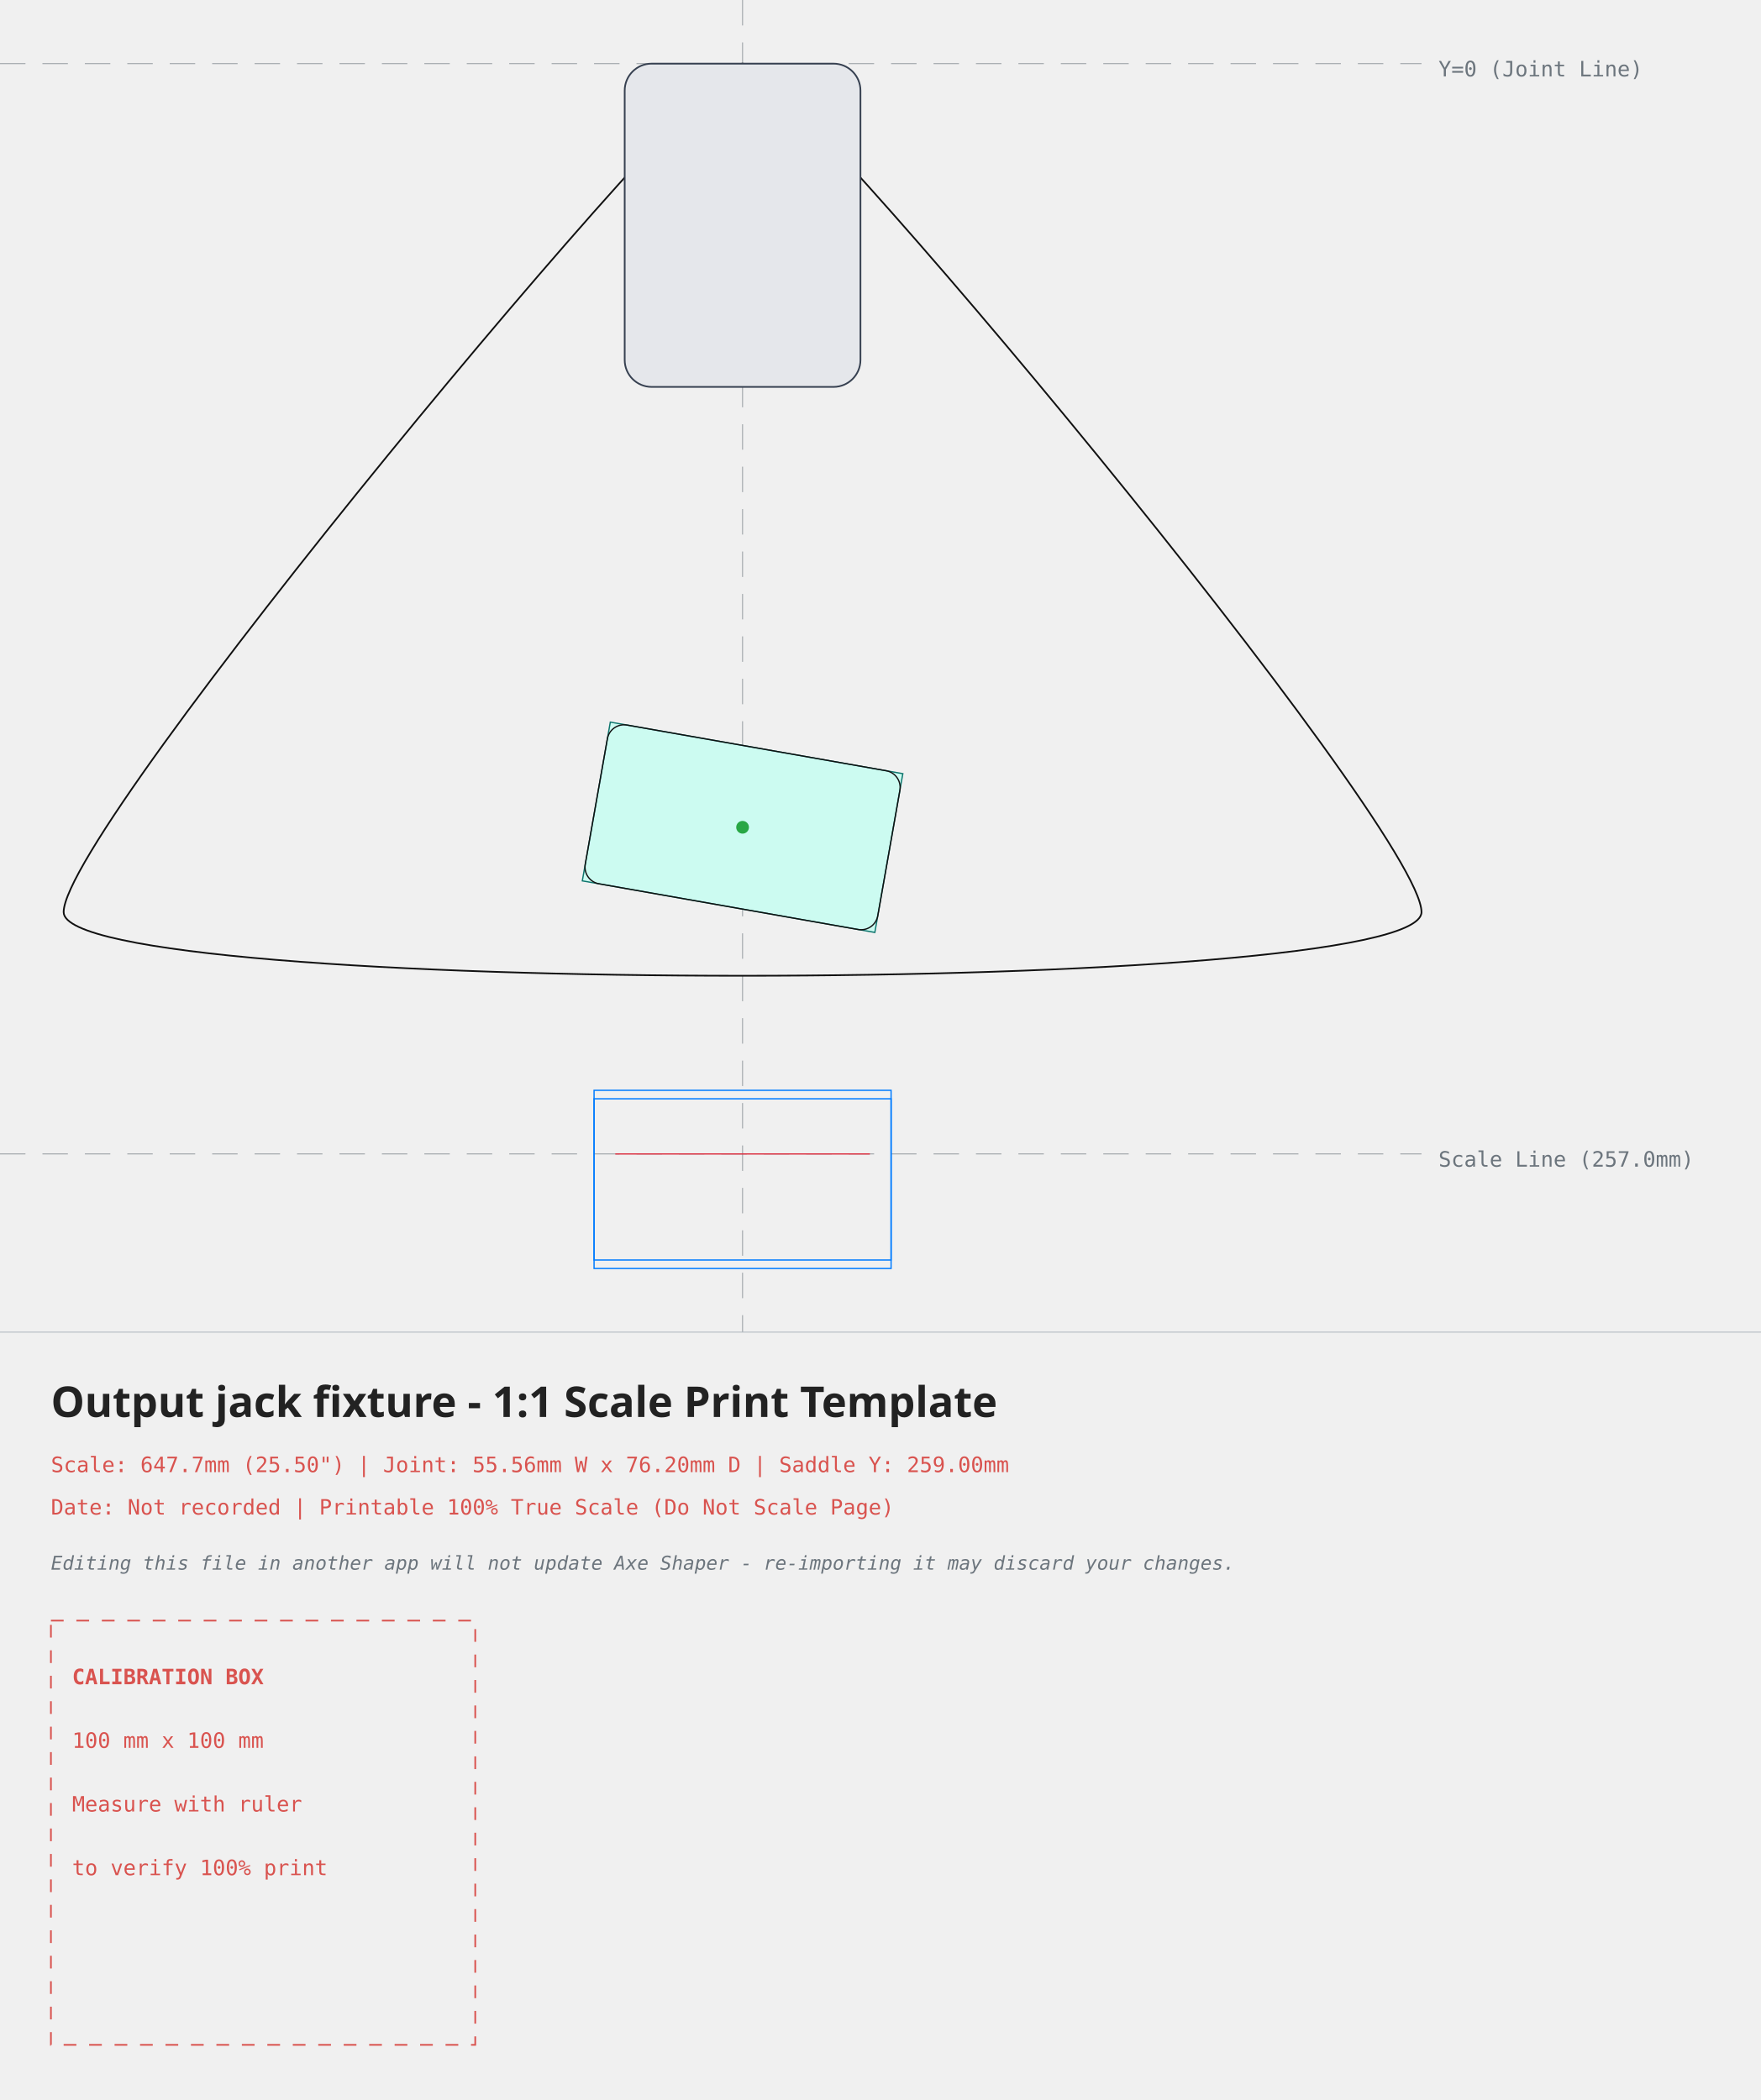
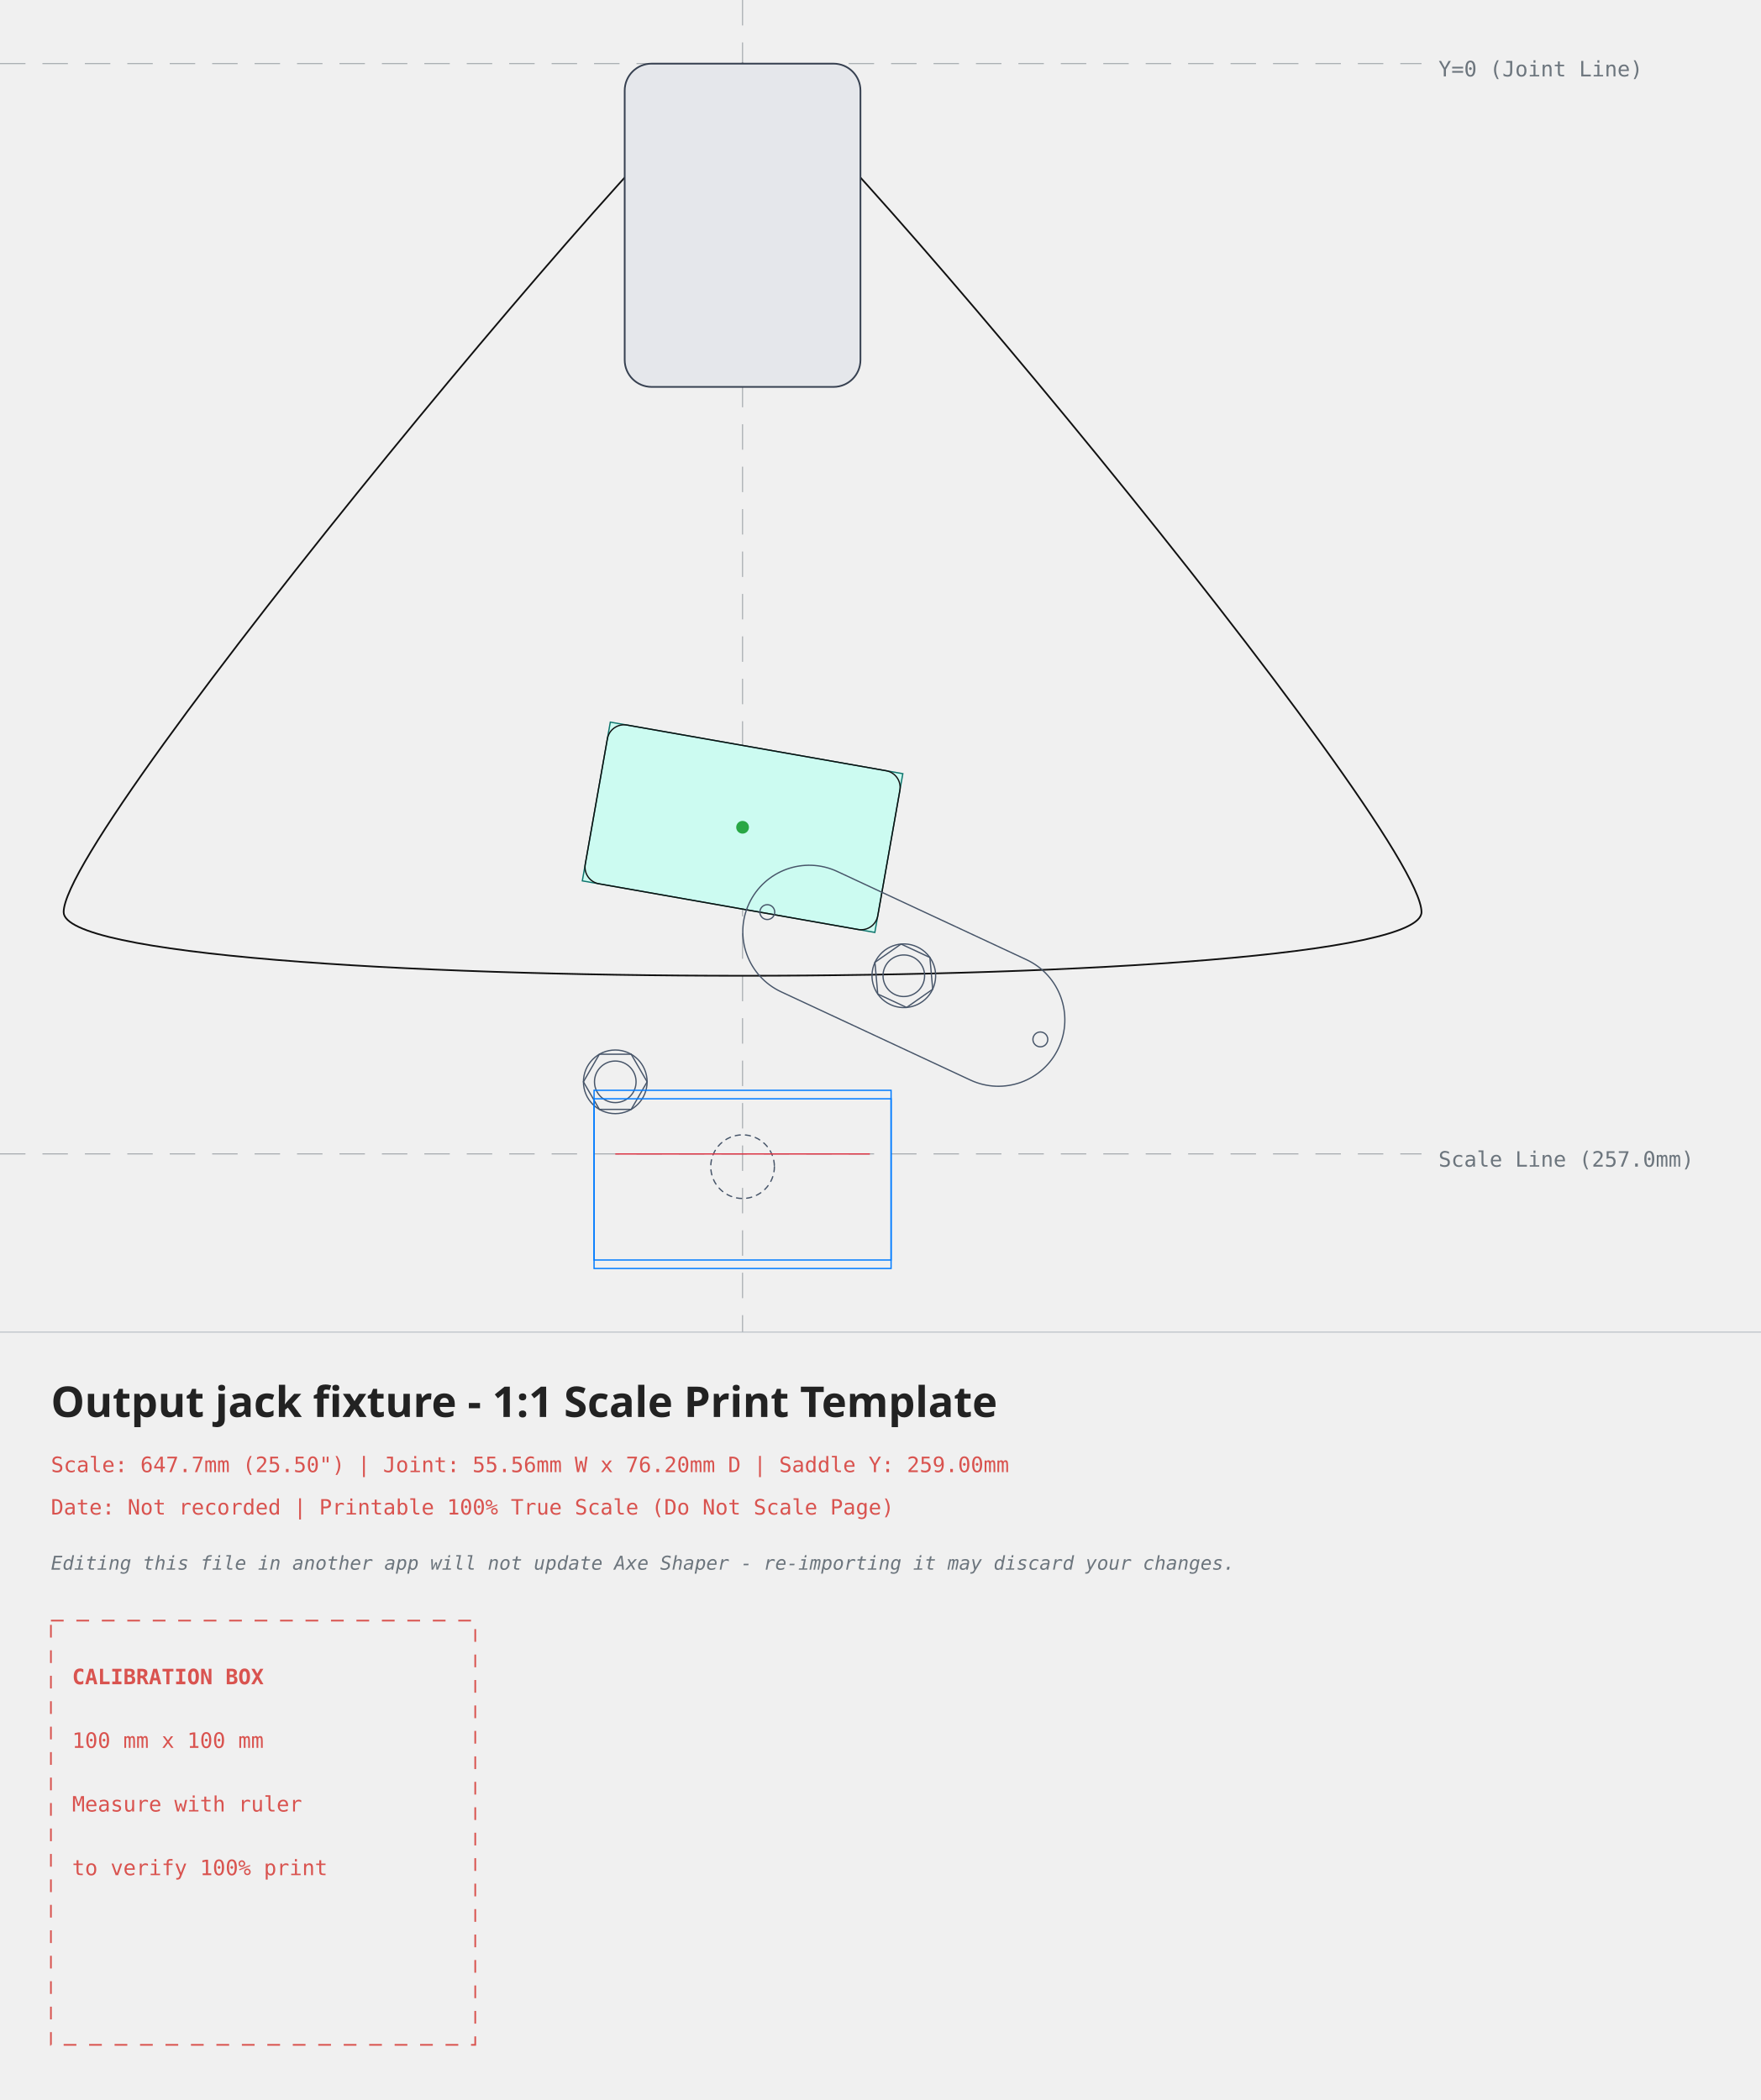
<svg xmlns="http://www.w3.org/2000/svg" width="415.00mm" height="495.00mm" viewBox="-175.00 -15.00 415.00 495.00">
  <style>
.outline{fill:none;stroke:#111;stroke-width:0.40;stroke-linecap:round;stroke-linejoin:round}
.edge-inset{fill:none;stroke:#555;stroke-width:0.30;stroke-dasharray:3 2}
.neck-pocket{fill:#e5e7eb;stroke:#374151;stroke-width:0.40}
.pickup-rout{fill:#ccfbf1;stroke:#0f766e;stroke-width:0.30}
.pickup-cover{fill:none;stroke:#111;stroke-width:0.30}
.control-outline{fill:none;stroke:#475569;stroke-width:0.30}
.control-body{fill:none;stroke:#475569;stroke-width:0.30;stroke-dasharray:1.20 1.20;stroke-linecap:round}
.control-slot{fill:none;stroke:#475569;stroke-width:0.6;stroke-linecap:round}
.control-lever{fill:none;stroke:#475569;stroke-width:0.8;stroke-linecap:round}
.control-cap{fill:none;stroke:#475569;stroke-width:0.30}
.bridge-rout{fill:none;stroke:#007bff;stroke-width:0.30}
.back-route{fill:#f3e8ff;stroke:#7e22ce;stroke-width:0.30;stroke-dasharray:3.00 2.00}
.front-route{fill:#ccfbf1;stroke:#0f766e;stroke-width:0.30}
.pickguard{fill:#fff;fill-opacity:0.35;stroke:#6b7280;stroke-width:0.30}
.center-axis{fill:none;stroke:#6c757d;stroke-width:0.20;stroke-dasharray:6 4;opacity:0.7}
.bridge-reference{fill:none;stroke:#dc3545;stroke-width:0.30}
.mounting-hole{fill:#007bff;stroke:none}
.calibration-box{fill:none;stroke:#d9534f;stroke-width:0.40;stroke-dasharray:3 3}
.band-rule{fill:none;stroke:#adb5bd;stroke-width:0.20}
.text-label{font-family:monospace,sans-serif;font-size:5px;fill:#d9534f}
.disclaimer-label{font-family:monospace,sans-serif;font-size:4.5px;font-style:italic;fill:#6c757d}
.axis-label{font-family:monospace,sans-serif;font-size:5px;fill:#6c757d}
.title-label{font-family:sans-serif;font-size:10px;font-weight:bold;fill:#222}
</style>
  <g id="guides">
    <line class="center-axis" x1="0" y1="-15.00" x2="0" y2="299.00" />
    <line class="center-axis" x1="-175.00" y1="0" x2="160.00" y2="0" />
    <text class="axis-label" x="164.00" y="3">Y=0 (Joint Line)</text>
    <line class="center-axis" x1="-175.00" y1="257.00" x2="160.00" y2="257.00" stroke="#007bff" />
    <text class="axis-label" x="164.00" y="260.00" fill="#007bff">Scale Line (257.0mm)</text>
  </g>
  <g id="body">
    <path class="outline" d="M 0.00 0.00 C 10.00 0.00, 160.00 180.00, 160.00 200.00 C 160.00 220.00, -160.00 220.00, -160.00 200.00 C -160.00 180.00, -10.00 0.00, 0.00 0.00 Z" />
  </g>
  <g id="neck-pocket">
    <rect class="neck-pocket" x="-27.78" y="0" width="55.56" height="76.20" rx="6.35" />
  </g>
  <g id="pickups">
    <g transform="rotate(10.00 0.00 180.00)">
      <path class="pickup-rout" d="M -35.00 161.00 C -35.00 161.00, 35.00 161.00, 35.00 161.00 C 35.00 161.00, 35.00 199.00, 35.00 199.00 C 35.00 199.00, -35.00 199.00, -35.00 199.00 C -35.00 199.00, -35.00 161.00, -35.00 161.00 Z" />
      <rect class="pickup-cover" x="-35.00" y="161.00" width="70.00" height="38.00" rx="4.00" ry="4.00" />
      <circle cx="0.00" cy="180.00" r="1.5" fill="#28a745" />
    </g>
  </g>
+   <g id="control-jacks">
+     <g transform="translate(38.00 215.00) rotate(25.00)" data-jack-style="strat_plate">
+       <rect class="control-outline" x="-40.25" y="-15.65" width="80.50" height="31.30" rx="15.65" />
+       <circle class="control-outline" cx="-35.50" cy="0.00" r="1.75" />
+       <circle class="control-outline" cx="35.50" cy="0.00" r="1.75" />
+       <circle class="control-outline" cx="0" cy="0" r="7.50" />
+       <polygon class="control-outline" points="7.51,0.00 3.75,6.50 -3.75,6.50 -7.51,0.00 -3.75,-6.50 3.75,-6.50" />
+       <circle class="control-outline" cx="0" cy="0" r="4.90" />
+     </g>
+     <g transform="translate(-30.00 240.00)" data-jack-style="direct">
+       <circle class="control-outline" cx="0" cy="0" r="7.50" />
+       <polygon class="control-outline" points="7.51,0.00 3.75,6.50 -3.75,6.50 -7.51,0.00 -3.75,-6.50 3.75,-6.50" />
+       <circle class="control-outline" cx="0" cy="0" r="4.90" />
+     </g>
+     <g transform="translate(0.00 260.00)" data-jack-style="side_mounted">
+       <circle class="control-body" cx="0" cy="0" r="7.50" />
+     </g>
+   </g>
  <g id="bridge">
    <path class="bridge-rout" d="M -35.00 242.00 L 35.00 242.00 L 35.00 282.00 L -35.00 282.00 Z" />
    <path class="bridge-rout" d="M -35.00 244.00 L 35.00 244.00 L 35.00 284.00 L -35.00 284.00 Z" />
    <line class="bridge-reference" x1="-30.00" y1="257.00" x2="30.00" y2="257.00" />
  </g>
  <g id="information-band">
    <line class="band-rule" x1="-175.00" y1="299.00" x2="240.00" y2="299.00" />
    <text class="title-label" x="-163.00" y="319.00">Output jack fixture - 1:1 Scale Print Template</text>
    <text class="text-label" x="-163.00" y="332.00">Scale: 647.7mm (25.50") | Joint: 55.56mm W x 76.20mm D | Saddle Y: 259.00mm</text>
    <text class="text-label" x="-163.00" y="342.00">Date: Not recorded | Printable 100% True Scale (Do Not Scale Page)</text>
    <text class="disclaimer-label" x="-163.00" y="355.00">Editing this file in another app will not update Axe Shaper - re-importing it may discard your changes.</text>
    <g id="calibration" transform="translate(-163.00 367.00)">
      <rect class="calibration-box" x="0" y="0" width="100" height="100" />
      <text class="text-label" x="5" y="15" font-weight="bold">CALIBRATION BOX</text>
      <text class="text-label" x="5" y="30">100 mm x 100 mm</text>
      <text class="text-label" x="5" y="45">Measure with ruler</text>
      <text class="text-label" x="5" y="60">to verify 100% print</text>
    </g>
  </g>
</svg>
